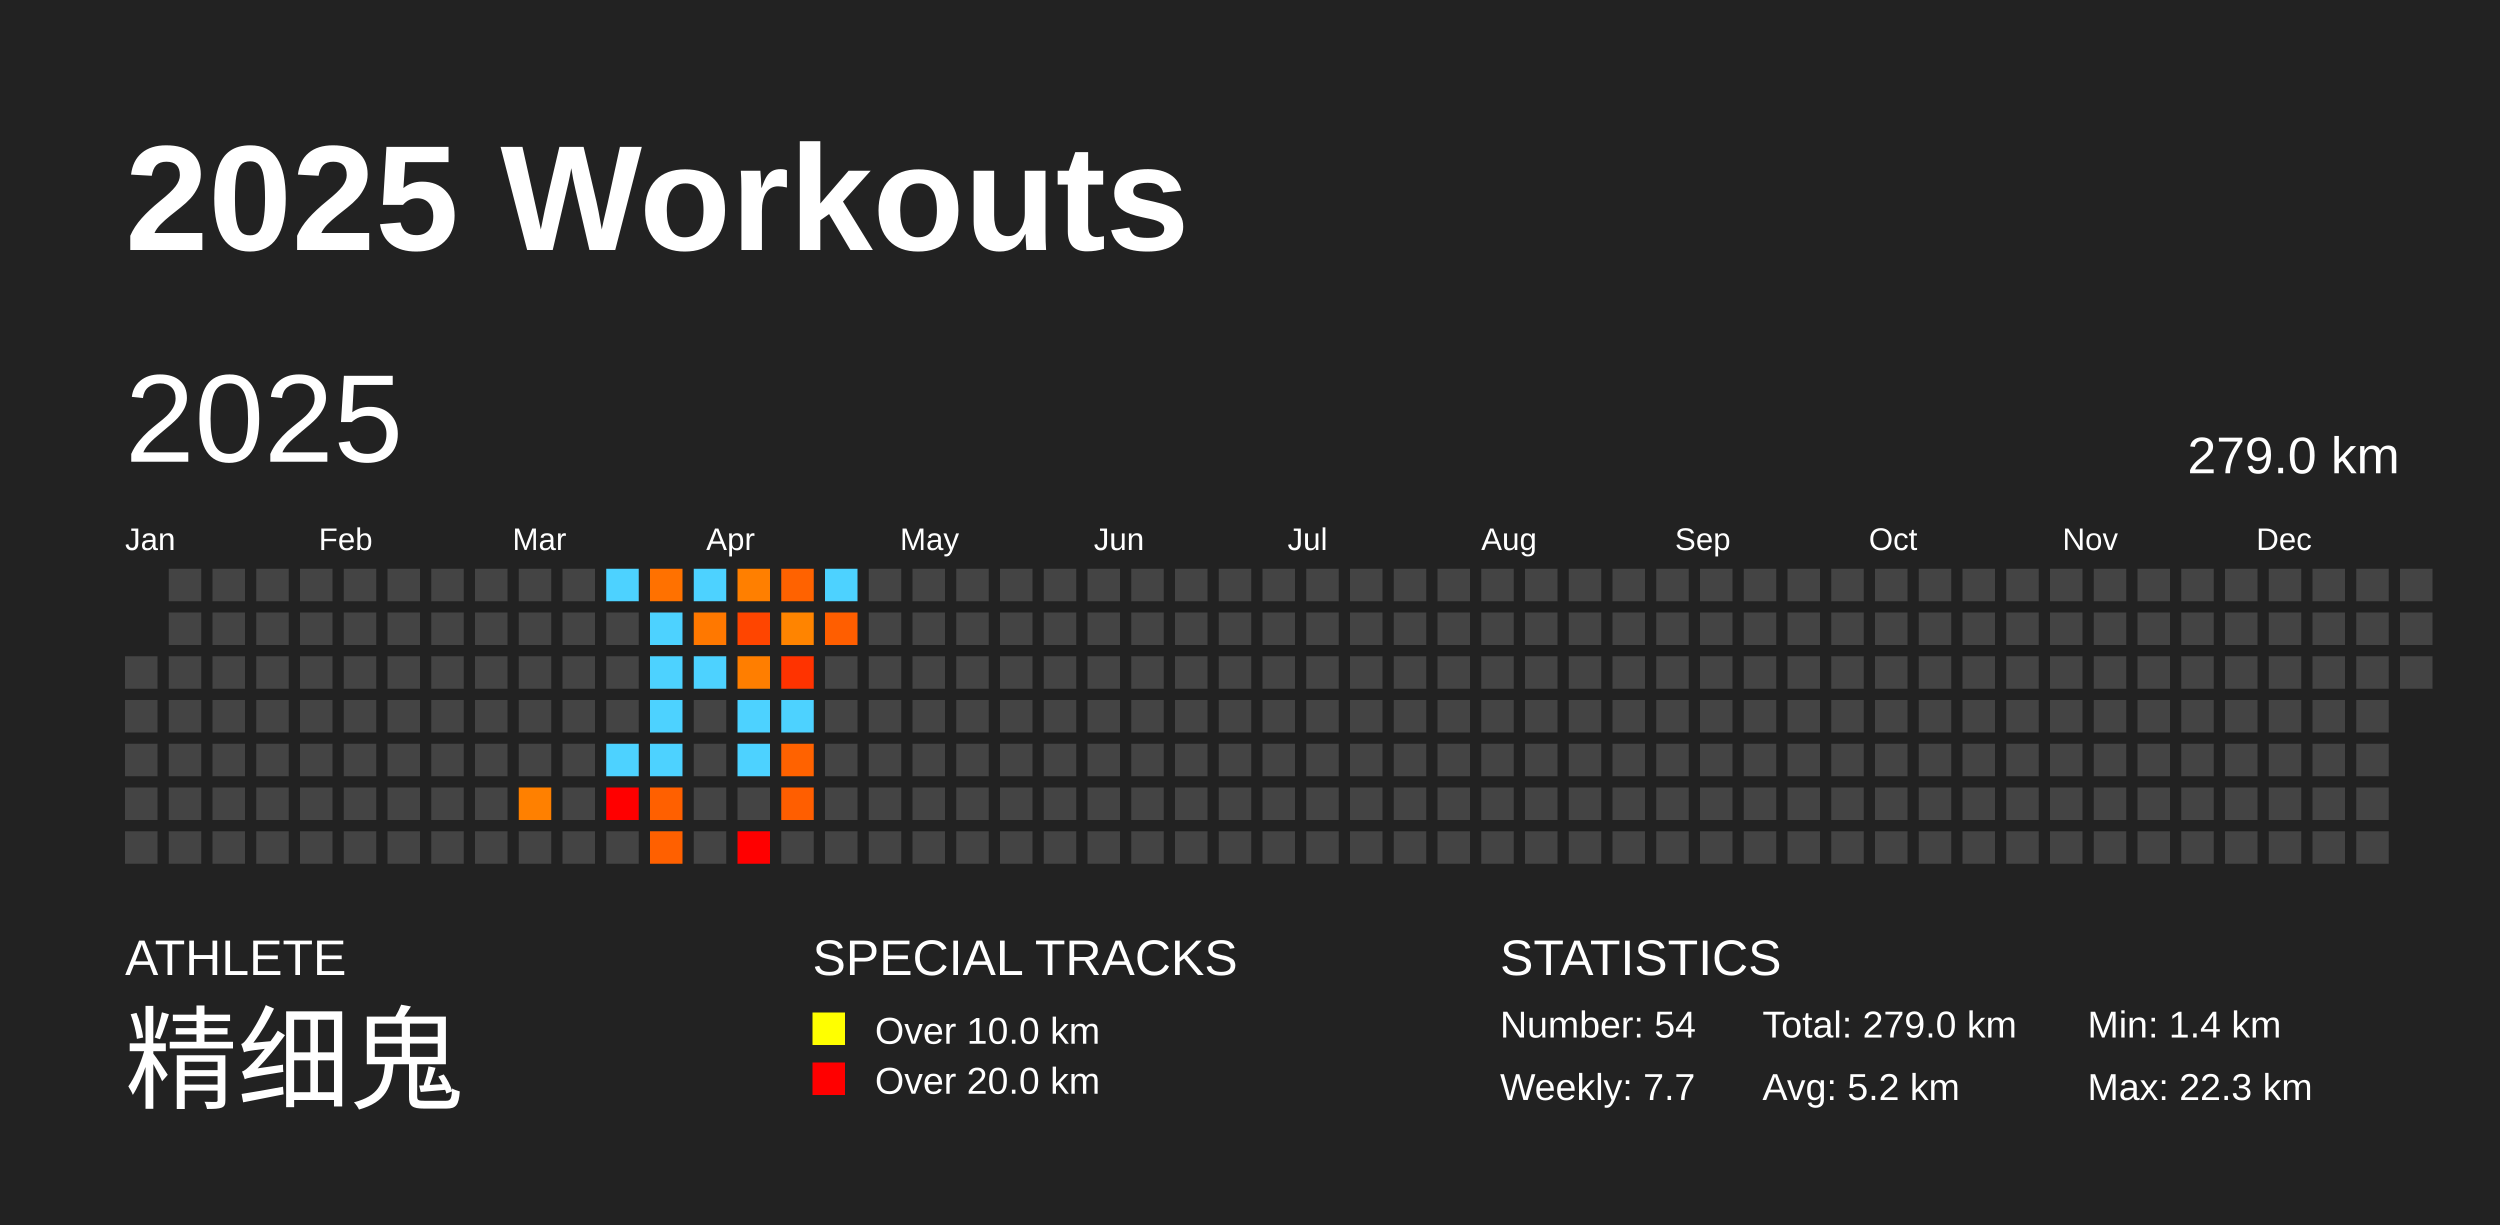
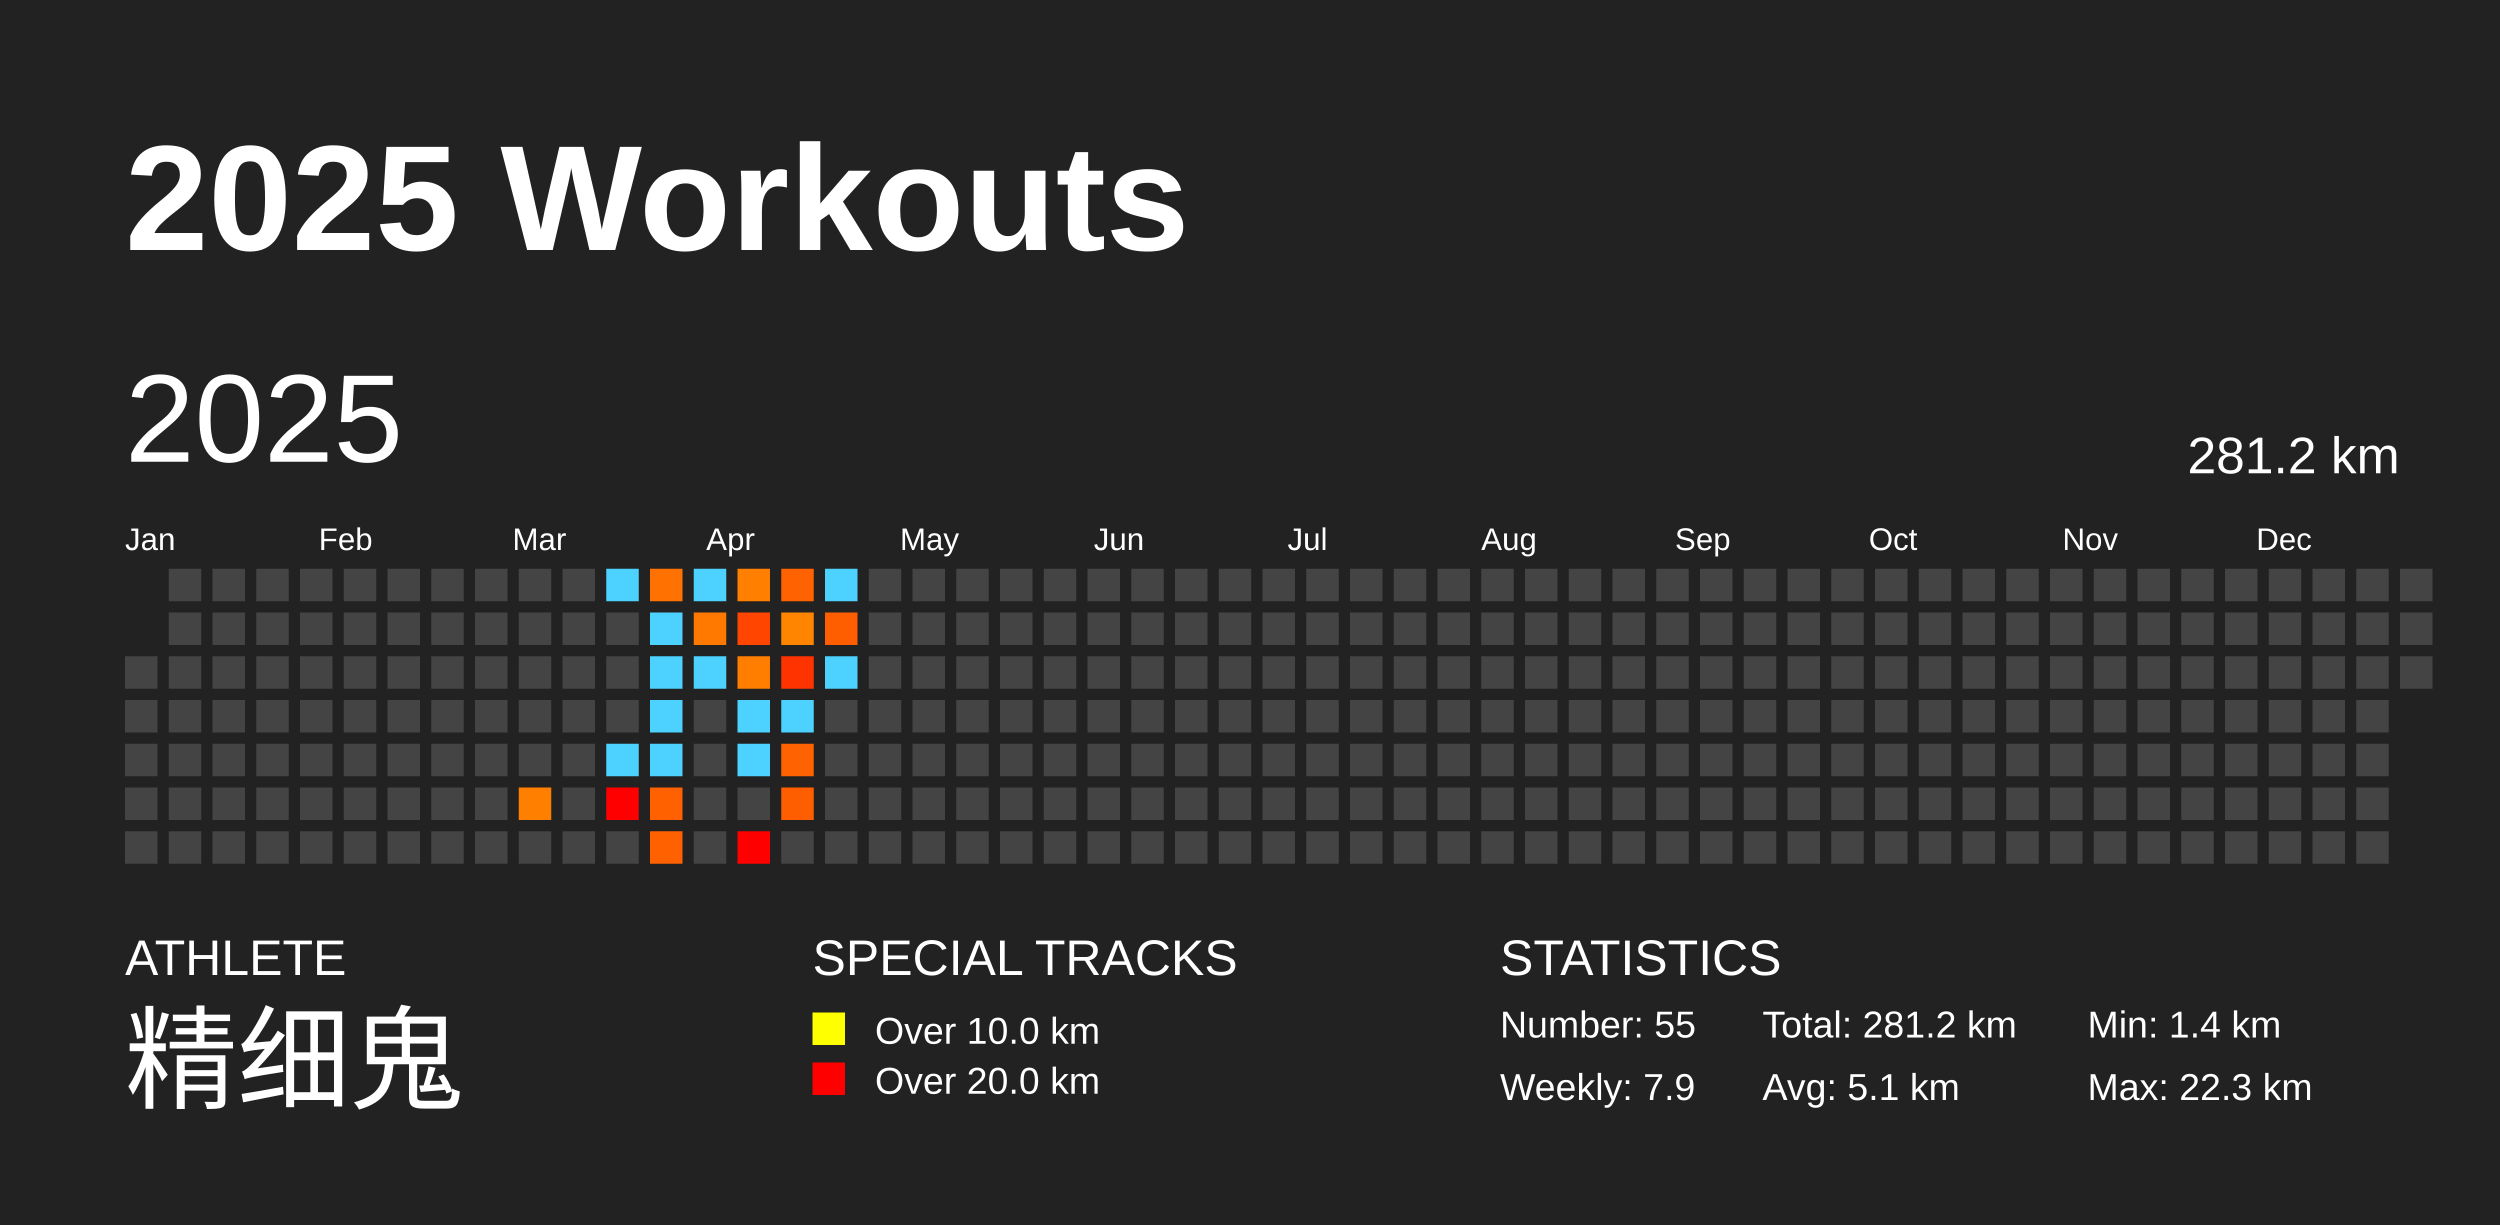
<svg xmlns="http://www.w3.org/2000/svg" baseProfile="full" height="98mm" version="1.1" viewBox="0,0,200,98" width="200mm">
  <defs />
  <rect fill="#222222" height="98" width="200" x="0" y="0" />
  <text fill="#FFFFFF" style="font-size:12px; font-family:Arial; font-weight:bold;" x="10" y="20">2025 Workouts</text>
  <text fill="#FFFFFF" style="font-size:4px; font-family:Arial" x="10" y="78">ATHLETE</text>
  <text fill="#FFFFFF" style="font-size:9px; font-family:Arial" x="10" y="88">精细鬼</text>
  <text fill="#FFFFFF" style="font-size:4px; font-family:Arial" x="65" y="78">SPECIAL TRACKS</text>
  <rect fill="yellow" height="2.6" width="2.6" x="65" y="81" />
  <text fill="#FFFFFF" style="font-size:3px; font-family:Arial" x="70" y="83.5">Over 10.0 km</text>
  <rect fill="red" height="2.6" width="2.6" x="65" y="85" />
  <text fill="#FFFFFF" style="font-size:3px; font-family:Arial" x="70" y="87.5">Over 20.0 km</text>
  <text fill="#FFFFFF" style="font-size:4px; font-family:Arial" x="120" y="78">STATISTICS</text>
-   <text fill="#FFFFFF" style="font-size:3px; font-family:Arial" x="120" y="83">Number: 54</text>
-   <text fill="#FFFFFF" style="font-size:3px; font-family:Arial" x="120" y="88">Weekly: 7.7</text>
-   <text fill="#FFFFFF" style="font-size:3px; font-family:Arial" x="141" y="83">Total: 279.0 km</text>
-   <text fill="#FFFFFF" style="font-size:3px; font-family:Arial" x="141" y="88">Avg: 5.2 km</text>
+   <text fill="#FFFFFF" style="font-size:3px; font-family:Arial" x="120" y="83">Number: 55</text>
+   <text fill="#FFFFFF" style="font-size:3px; font-family:Arial" x="120" y="88">Weekly: 7.9</text>
+   <text fill="#FFFFFF" style="font-size:3px; font-family:Arial" x="141" y="83">Total: 281.2 km</text>
+   <text fill="#FFFFFF" style="font-size:3px; font-family:Arial" x="141" y="88">Avg: 5.1 km</text>
  <text fill="#FFFFFF" style="font-size:3px; font-family:Arial" x="167" y="83">Min: 1.4 km</text>
  <text fill="#FFFFFF" style="font-size:3px; font-family:Arial" x="167" y="88">Max: 22.3 km</text>
  <text dominant-baseline="hanging" fill="#FFFFFF" style="font-size:10.0px; font-family:Arial;" x="10" y="30">2025</text>
-   <text dominant-baseline="hanging" fill="#FFFFFF" style="font-size:4.125px; font-family:Arial;" x="175" y="35">279.0 km</text>
+   <text dominant-baseline="hanging" fill="#FFFFFF" style="font-size:4.125px; font-family:Arial;" x="175" y="35">281.2 km</text>
  <text fill="#FFFFFF" style="font-size:2.5px; font-family:Arial" x="10.0" y="44">Jan</text>
  <text fill="#FFFFFF" style="font-size:2.5px; font-family:Arial" x="25.5" y="44">Feb</text>
  <text fill="#FFFFFF" style="font-size:2.5px; font-family:Arial" x="41.0" y="44">Mar</text>
  <text fill="#FFFFFF" style="font-size:2.5px; font-family:Arial" x="56.5" y="44">Apr</text>
  <text fill="#FFFFFF" style="font-size:2.5px; font-family:Arial" x="72.0" y="44">May</text>
  <text fill="#FFFFFF" style="font-size:2.5px; font-family:Arial" x="87.5" y="44">Jun</text>
  <text fill="#FFFFFF" style="font-size:2.5px; font-family:Arial" x="103.0" y="44">Jul</text>
  <text fill="#FFFFFF" style="font-size:2.5px; font-family:Arial" x="118.5" y="44">Aug</text>
  <text fill="#FFFFFF" style="font-size:2.5px; font-family:Arial" x="134.0" y="44">Sep</text>
  <text fill="#FFFFFF" style="font-size:2.5px; font-family:Arial" x="149.5" y="44">Oct</text>
  <text fill="#FFFFFF" style="font-size:2.5px; font-family:Arial" x="165.0" y="44">Nov</text>
  <text fill="#FFFFFF" style="font-size:2.5px; font-family:Arial" x="180.5" y="44">Dec</text>
  <rect fill="#444444" height="2.6" width="2.6" x="10.0" y="52.5" />
  <rect fill="#444444" height="2.6" width="2.6" x="10.0" y="56.0" />
  <rect fill="#444444" height="2.6" width="2.6" x="10.0" y="59.5" />
  <rect fill="#444444" height="2.6" width="2.6" x="10.0" y="63.0" />
  <rect fill="#444444" height="2.6" width="2.6" x="10.0" y="66.5" />
  <rect fill="#444444" height="2.6" width="2.6" x="13.5" y="45.5" />
  <rect fill="#444444" height="2.6" width="2.6" x="13.5" y="49.0" />
  <rect fill="#444444" height="2.6" width="2.6" x="13.5" y="52.5" />
  <rect fill="#444444" height="2.6" width="2.6" x="13.5" y="56.0" />
  <rect fill="#444444" height="2.6" width="2.6" x="13.5" y="59.5" />
  <rect fill="#444444" height="2.6" width="2.6" x="13.5" y="63.0" />
  <rect fill="#444444" height="2.6" width="2.6" x="13.5" y="66.5" />
  <rect fill="#444444" height="2.6" width="2.6" x="17.0" y="45.5" />
  <rect fill="#444444" height="2.6" width="2.6" x="17.0" y="49.0" />
  <rect fill="#444444" height="2.6" width="2.6" x="17.0" y="52.5" />
  <rect fill="#444444" height="2.6" width="2.6" x="17.0" y="56.0" />
  <rect fill="#444444" height="2.6" width="2.6" x="17.0" y="59.5" />
  <rect fill="#444444" height="2.6" width="2.6" x="17.0" y="63.0" />
  <rect fill="#444444" height="2.6" width="2.6" x="17.0" y="66.5" />
  <rect fill="#444444" height="2.6" width="2.6" x="20.5" y="45.5" />
  <rect fill="#444444" height="2.6" width="2.6" x="20.5" y="49.0" />
  <rect fill="#444444" height="2.6" width="2.6" x="20.5" y="52.5" />
  <rect fill="#444444" height="2.6" width="2.6" x="20.5" y="56.0" />
  <rect fill="#444444" height="2.6" width="2.6" x="20.5" y="59.5" />
  <rect fill="#444444" height="2.6" width="2.6" x="20.5" y="63.0" />
  <rect fill="#444444" height="2.6" width="2.6" x="20.5" y="66.5" />
  <rect fill="#444444" height="2.6" width="2.6" x="24.0" y="45.5" />
  <rect fill="#444444" height="2.6" width="2.6" x="24.0" y="49.0" />
  <rect fill="#444444" height="2.6" width="2.6" x="24.0" y="52.5" />
  <rect fill="#444444" height="2.6" width="2.6" x="24.0" y="56.0" />
  <rect fill="#444444" height="2.6" width="2.6" x="24.0" y="59.5" />
  <rect fill="#444444" height="2.6" width="2.6" x="24.0" y="63.0" />
  <rect fill="#444444" height="2.6" width="2.6" x="24.0" y="66.5" />
  <rect fill="#444444" height="2.6" width="2.6" x="27.5" y="45.5" />
  <rect fill="#444444" height="2.6" width="2.6" x="27.5" y="49.0" />
  <rect fill="#444444" height="2.6" width="2.6" x="27.5" y="52.5" />
  <rect fill="#444444" height="2.6" width="2.6" x="27.5" y="56.0" />
  <rect fill="#444444" height="2.6" width="2.6" x="27.5" y="59.5" />
  <rect fill="#444444" height="2.6" width="2.6" x="27.5" y="63.0" />
  <rect fill="#444444" height="2.6" width="2.6" x="27.5" y="66.5" />
  <rect fill="#444444" height="2.6" width="2.6" x="31.0" y="45.5" />
  <rect fill="#444444" height="2.6" width="2.6" x="31.0" y="49.0" />
  <rect fill="#444444" height="2.6" width="2.6" x="31.0" y="52.5" />
  <rect fill="#444444" height="2.6" width="2.6" x="31.0" y="56.0" />
  <rect fill="#444444" height="2.6" width="2.6" x="31.0" y="59.5" />
  <rect fill="#444444" height="2.6" width="2.6" x="31.0" y="63.0" />
  <rect fill="#444444" height="2.6" width="2.6" x="31.0" y="66.5" />
  <rect fill="#444444" height="2.6" width="2.6" x="34.5" y="45.5" />
  <rect fill="#444444" height="2.6" width="2.6" x="34.5" y="49.0" />
  <rect fill="#444444" height="2.6" width="2.6" x="34.5" y="52.5" />
  <rect fill="#444444" height="2.6" width="2.6" x="34.5" y="56.0" />
  <rect fill="#444444" height="2.6" width="2.6" x="34.5" y="59.5" />
  <rect fill="#444444" height="2.6" width="2.6" x="34.5" y="63.0" />
  <rect fill="#444444" height="2.6" width="2.6" x="34.5" y="66.5" />
  <rect fill="#444444" height="2.6" width="2.6" x="38.0" y="45.5" />
  <rect fill="#444444" height="2.6" width="2.6" x="38.0" y="49.0" />
  <rect fill="#444444" height="2.6" width="2.6" x="38.0" y="52.5" />
  <rect fill="#444444" height="2.6" width="2.6" x="38.0" y="56.0" />
  <rect fill="#444444" height="2.6" width="2.6" x="38.0" y="59.5" />
  <rect fill="#444444" height="2.6" width="2.6" x="38.0" y="63.0" />
  <rect fill="#444444" height="2.6" width="2.6" x="38.0" y="66.5" />
  <rect fill="#444444" height="2.6" width="2.6" x="41.5" y="45.5" />
  <rect fill="#444444" height="2.6" width="2.6" x="41.5" y="49.0" />
  <rect fill="#444444" height="2.6" width="2.6" x="41.5" y="52.5" />
  <rect fill="#444444" height="2.6" width="2.6" x="41.5" y="56.0" />
  <rect fill="#444444" height="2.6" width="2.6" x="41.5" y="59.5" />
  <rect fill="#ff8000" height="2.6" width="2.6" x="41.5" y="63.0" />
  <rect fill="#444444" height="2.6" width="2.6" x="41.5" y="66.5" />
  <rect fill="#444444" height="2.6" width="2.6" x="45.0" y="45.5" />
  <rect fill="#444444" height="2.6" width="2.6" x="45.0" y="49.0" />
  <rect fill="#444444" height="2.6" width="2.6" x="45.0" y="52.5" />
  <rect fill="#444444" height="2.6" width="2.6" x="45.0" y="56.0" />
  <rect fill="#444444" height="2.6" width="2.6" x="45.0" y="59.5" />
  <rect fill="#444444" height="2.6" width="2.6" x="45.0" y="63.0" />
  <rect fill="#444444" height="2.6" width="2.6" x="45.0" y="66.5" />
  <rect fill="#4dd2ff" height="2.6" width="2.6" x="48.5" y="45.5" />
  <rect fill="#444444" height="2.6" width="2.6" x="48.5" y="49.0" />
  <rect fill="#444444" height="2.6" width="2.6" x="48.5" y="52.5" />
  <rect fill="#444444" height="2.6" width="2.6" x="48.5" y="56.0" />
  <rect fill="#4dd2ff" height="2.6" width="2.6" x="48.5" y="59.5" />
  <rect fill="red" height="2.6" width="2.6" x="48.5" y="63.0" />
  <rect fill="#444444" height="2.6" width="2.6" x="48.5" y="66.5" />
  <rect fill="#ff7100" height="2.6" width="2.6" x="52.0" y="45.5" />
  <rect fill="#4dd2ff" height="2.6" width="2.6" x="52.0" y="49.0" />
  <rect fill="#4dd2ff" height="2.6" width="2.6" x="52.0" y="52.5" />
  <rect fill="#4dd2ff" height="2.6" width="2.6" x="52.0" y="56.0" />
  <rect fill="#4dd2ff" height="2.6" width="2.6" x="52.0" y="59.5" />
  <rect fill="#ff6000" height="2.6" width="2.6" x="52.0" y="63.0" />
  <rect fill="#ff6000" height="2.6" width="2.6" x="52.0" y="66.5" />
  <rect fill="#4dd2ff" height="2.6" width="2.6" x="55.5" y="45.5" />
  <rect fill="#ff7800" height="2.6" width="2.6" x="55.5" y="49.0" />
  <rect fill="#4dd2ff" height="2.6" width="2.6" x="55.5" y="52.5" />
  <rect fill="#444444" height="2.6" width="2.6" x="55.5" y="56.0" />
  <rect fill="#444444" height="2.6" width="2.6" x="55.5" y="59.5" />
  <rect fill="#444444" height="2.6" width="2.6" x="55.5" y="63.0" />
  <rect fill="#444444" height="2.6" width="2.6" x="55.5" y="66.5" />
  <rect fill="#ff7f00" height="2.6" width="2.6" x="59.0" y="45.5" />
  <rect fill="#ff4500" height="2.6" width="2.6" x="59.0" y="49.0" />
  <rect fill="#ff7e00" height="2.6" width="2.6" x="59.0" y="52.5" />
  <rect fill="#4dd2ff" height="2.6" width="2.6" x="59.0" y="56.0" />
  <rect fill="#4dd2ff" height="2.6" width="2.6" x="59.0" y="59.5" />
  <rect fill="#444444" height="2.6" width="2.6" x="59.0" y="63.0" />
  <rect fill="red" height="2.6" width="2.6" x="59.0" y="66.5" />
  <rect fill="#ff6200" height="2.6" width="2.6" x="62.5" y="45.5" />
  <rect fill="#ff8400" height="2.6" width="2.6" x="62.5" y="49.0" />
  <rect fill="#ff3300" height="2.6" width="2.6" x="62.5" y="52.5" />
  <rect fill="#4dd2ff" height="2.6" width="2.6" x="62.5" y="56.0" />
  <rect fill="#ff6200" height="2.6" width="2.6" x="62.5" y="59.5" />
  <rect fill="#ff5e00" height="2.6" width="2.6" x="62.5" y="63.0" />
  <rect fill="#444444" height="2.6" width="2.6" x="62.5" y="66.5" />
  <rect fill="#4dd2ff" height="2.6" width="2.6" x="66.0" y="45.5" />
  <rect fill="#ff5e00" height="2.6" width="2.6" x="66.0" y="49.0" />
-   <rect fill="#444444" height="2.6" width="2.6" x="66.0" y="52.5" />
+   <rect fill="#4dd2ff" height="2.6" width="2.6" x="66.0" y="52.5" />
  <rect fill="#444444" height="2.6" width="2.6" x="66.0" y="56.0" />
  <rect fill="#444444" height="2.6" width="2.6" x="66.0" y="59.5" />
  <rect fill="#444444" height="2.6" width="2.6" x="66.0" y="63.0" />
  <rect fill="#444444" height="2.6" width="2.6" x="66.0" y="66.5" />
  <rect fill="#444444" height="2.6" width="2.6" x="69.5" y="45.5" />
  <rect fill="#444444" height="2.6" width="2.6" x="69.5" y="49.0" />
  <rect fill="#444444" height="2.6" width="2.6" x="69.5" y="52.5" />
  <rect fill="#444444" height="2.6" width="2.6" x="69.5" y="56.0" />
  <rect fill="#444444" height="2.6" width="2.6" x="69.5" y="59.5" />
  <rect fill="#444444" height="2.6" width="2.6" x="69.5" y="63.0" />
  <rect fill="#444444" height="2.6" width="2.6" x="69.5" y="66.5" />
  <rect fill="#444444" height="2.6" width="2.6" x="73.0" y="45.5" />
  <rect fill="#444444" height="2.6" width="2.6" x="73.0" y="49.0" />
  <rect fill="#444444" height="2.6" width="2.6" x="73.0" y="52.5" />
  <rect fill="#444444" height="2.6" width="2.6" x="73.0" y="56.0" />
  <rect fill="#444444" height="2.6" width="2.6" x="73.0" y="59.5" />
  <rect fill="#444444" height="2.6" width="2.6" x="73.0" y="63.0" />
  <rect fill="#444444" height="2.6" width="2.6" x="73.0" y="66.5" />
  <rect fill="#444444" height="2.6" width="2.6" x="76.5" y="45.5" />
  <rect fill="#444444" height="2.6" width="2.6" x="76.5" y="49.0" />
  <rect fill="#444444" height="2.6" width="2.6" x="76.5" y="52.5" />
  <rect fill="#444444" height="2.6" width="2.6" x="76.5" y="56.0" />
  <rect fill="#444444" height="2.6" width="2.6" x="76.5" y="59.5" />
  <rect fill="#444444" height="2.6" width="2.6" x="76.5" y="63.0" />
  <rect fill="#444444" height="2.6" width="2.6" x="76.5" y="66.5" />
  <rect fill="#444444" height="2.6" width="2.6" x="80.0" y="45.5" />
  <rect fill="#444444" height="2.6" width="2.6" x="80.0" y="49.0" />
  <rect fill="#444444" height="2.6" width="2.6" x="80.0" y="52.5" />
  <rect fill="#444444" height="2.6" width="2.6" x="80.0" y="56.0" />
  <rect fill="#444444" height="2.6" width="2.6" x="80.0" y="59.5" />
  <rect fill="#444444" height="2.6" width="2.6" x="80.0" y="63.0" />
  <rect fill="#444444" height="2.6" width="2.6" x="80.0" y="66.5" />
  <rect fill="#444444" height="2.6" width="2.6" x="83.5" y="45.5" />
  <rect fill="#444444" height="2.6" width="2.6" x="83.5" y="49.0" />
  <rect fill="#444444" height="2.6" width="2.6" x="83.5" y="52.5" />
  <rect fill="#444444" height="2.6" width="2.6" x="83.5" y="56.0" />
  <rect fill="#444444" height="2.6" width="2.6" x="83.5" y="59.5" />
  <rect fill="#444444" height="2.6" width="2.6" x="83.5" y="63.0" />
  <rect fill="#444444" height="2.6" width="2.6" x="83.5" y="66.5" />
  <rect fill="#444444" height="2.6" width="2.6" x="87.0" y="45.5" />
  <rect fill="#444444" height="2.6" width="2.6" x="87.0" y="49.0" />
  <rect fill="#444444" height="2.6" width="2.6" x="87.0" y="52.5" />
  <rect fill="#444444" height="2.6" width="2.6" x="87.0" y="56.0" />
  <rect fill="#444444" height="2.6" width="2.6" x="87.0" y="59.5" />
  <rect fill="#444444" height="2.6" width="2.6" x="87.0" y="63.0" />
  <rect fill="#444444" height="2.6" width="2.6" x="87.0" y="66.5" />
  <rect fill="#444444" height="2.6" width="2.6" x="90.5" y="45.5" />
  <rect fill="#444444" height="2.6" width="2.6" x="90.5" y="49.0" />
  <rect fill="#444444" height="2.6" width="2.6" x="90.5" y="52.5" />
  <rect fill="#444444" height="2.6" width="2.6" x="90.5" y="56.0" />
  <rect fill="#444444" height="2.6" width="2.6" x="90.5" y="59.5" />
  <rect fill="#444444" height="2.6" width="2.6" x="90.5" y="63.0" />
  <rect fill="#444444" height="2.6" width="2.6" x="90.5" y="66.5" />
  <rect fill="#444444" height="2.6" width="2.6" x="94.0" y="45.5" />
  <rect fill="#444444" height="2.6" width="2.6" x="94.0" y="49.0" />
  <rect fill="#444444" height="2.6" width="2.6" x="94.0" y="52.5" />
  <rect fill="#444444" height="2.6" width="2.6" x="94.0" y="56.0" />
  <rect fill="#444444" height="2.6" width="2.6" x="94.0" y="59.5" />
  <rect fill="#444444" height="2.6" width="2.6" x="94.0" y="63.0" />
  <rect fill="#444444" height="2.6" width="2.6" x="94.0" y="66.5" />
  <rect fill="#444444" height="2.6" width="2.6" x="97.5" y="45.5" />
  <rect fill="#444444" height="2.6" width="2.6" x="97.5" y="49.0" />
  <rect fill="#444444" height="2.6" width="2.6" x="97.5" y="52.5" />
  <rect fill="#444444" height="2.6" width="2.6" x="97.5" y="56.0" />
  <rect fill="#444444" height="2.6" width="2.6" x="97.5" y="59.5" />
  <rect fill="#444444" height="2.6" width="2.6" x="97.5" y="63.0" />
  <rect fill="#444444" height="2.6" width="2.6" x="97.5" y="66.5" />
  <rect fill="#444444" height="2.6" width="2.6" x="101.0" y="45.5" />
  <rect fill="#444444" height="2.6" width="2.6" x="101.0" y="49.0" />
  <rect fill="#444444" height="2.6" width="2.6" x="101.0" y="52.5" />
  <rect fill="#444444" height="2.6" width="2.6" x="101.0" y="56.0" />
  <rect fill="#444444" height="2.6" width="2.6" x="101.0" y="59.5" />
  <rect fill="#444444" height="2.6" width="2.6" x="101.0" y="63.0" />
  <rect fill="#444444" height="2.6" width="2.6" x="101.0" y="66.5" />
  <rect fill="#444444" height="2.6" width="2.6" x="104.5" y="45.5" />
  <rect fill="#444444" height="2.6" width="2.6" x="104.5" y="49.0" />
  <rect fill="#444444" height="2.6" width="2.6" x="104.5" y="52.5" />
  <rect fill="#444444" height="2.6" width="2.6" x="104.5" y="56.0" />
  <rect fill="#444444" height="2.6" width="2.6" x="104.5" y="59.5" />
  <rect fill="#444444" height="2.6" width="2.6" x="104.5" y="63.0" />
  <rect fill="#444444" height="2.6" width="2.6" x="104.5" y="66.5" />
  <rect fill="#444444" height="2.6" width="2.6" x="108.0" y="45.5" />
  <rect fill="#444444" height="2.6" width="2.6" x="108.0" y="49.0" />
  <rect fill="#444444" height="2.6" width="2.6" x="108.0" y="52.5" />
  <rect fill="#444444" height="2.6" width="2.6" x="108.0" y="56.0" />
  <rect fill="#444444" height="2.6" width="2.6" x="108.0" y="59.5" />
  <rect fill="#444444" height="2.6" width="2.6" x="108.0" y="63.0" />
  <rect fill="#444444" height="2.6" width="2.6" x="108.0" y="66.5" />
  <rect fill="#444444" height="2.6" width="2.6" x="111.5" y="45.5" />
  <rect fill="#444444" height="2.6" width="2.6" x="111.5" y="49.0" />
  <rect fill="#444444" height="2.6" width="2.6" x="111.5" y="52.5" />
  <rect fill="#444444" height="2.6" width="2.6" x="111.5" y="56.0" />
  <rect fill="#444444" height="2.6" width="2.6" x="111.5" y="59.5" />
  <rect fill="#444444" height="2.6" width="2.6" x="111.5" y="63.0" />
  <rect fill="#444444" height="2.6" width="2.6" x="111.5" y="66.5" />
  <rect fill="#444444" height="2.6" width="2.6" x="115.0" y="45.5" />
  <rect fill="#444444" height="2.6" width="2.6" x="115.0" y="49.0" />
  <rect fill="#444444" height="2.6" width="2.6" x="115.0" y="52.5" />
  <rect fill="#444444" height="2.6" width="2.6" x="115.0" y="56.0" />
  <rect fill="#444444" height="2.6" width="2.6" x="115.0" y="59.5" />
  <rect fill="#444444" height="2.6" width="2.6" x="115.0" y="63.0" />
  <rect fill="#444444" height="2.6" width="2.6" x="115.0" y="66.5" />
  <rect fill="#444444" height="2.6" width="2.6" x="118.5" y="45.5" />
  <rect fill="#444444" height="2.6" width="2.6" x="118.5" y="49.0" />
  <rect fill="#444444" height="2.6" width="2.6" x="118.5" y="52.5" />
  <rect fill="#444444" height="2.6" width="2.6" x="118.5" y="56.0" />
  <rect fill="#444444" height="2.6" width="2.6" x="118.5" y="59.5" />
  <rect fill="#444444" height="2.6" width="2.6" x="118.5" y="63.0" />
  <rect fill="#444444" height="2.6" width="2.6" x="118.5" y="66.5" />
  <rect fill="#444444" height="2.6" width="2.6" x="122.0" y="45.5" />
  <rect fill="#444444" height="2.6" width="2.6" x="122.0" y="49.0" />
  <rect fill="#444444" height="2.6" width="2.6" x="122.0" y="52.5" />
  <rect fill="#444444" height="2.6" width="2.6" x="122.0" y="56.0" />
  <rect fill="#444444" height="2.6" width="2.6" x="122.0" y="59.5" />
  <rect fill="#444444" height="2.6" width="2.6" x="122.0" y="63.0" />
  <rect fill="#444444" height="2.6" width="2.6" x="122.0" y="66.5" />
  <rect fill="#444444" height="2.6" width="2.6" x="125.5" y="45.5" />
  <rect fill="#444444" height="2.6" width="2.6" x="125.5" y="49.0" />
  <rect fill="#444444" height="2.6" width="2.6" x="125.5" y="52.5" />
  <rect fill="#444444" height="2.6" width="2.6" x="125.5" y="56.0" />
  <rect fill="#444444" height="2.6" width="2.6" x="125.5" y="59.5" />
  <rect fill="#444444" height="2.6" width="2.6" x="125.5" y="63.0" />
  <rect fill="#444444" height="2.6" width="2.6" x="125.5" y="66.5" />
  <rect fill="#444444" height="2.6" width="2.6" x="129.0" y="45.5" />
  <rect fill="#444444" height="2.6" width="2.6" x="129.0" y="49.0" />
  <rect fill="#444444" height="2.6" width="2.6" x="129.0" y="52.5" />
  <rect fill="#444444" height="2.6" width="2.6" x="129.0" y="56.0" />
  <rect fill="#444444" height="2.6" width="2.6" x="129.0" y="59.5" />
  <rect fill="#444444" height="2.6" width="2.6" x="129.0" y="63.0" />
  <rect fill="#444444" height="2.6" width="2.6" x="129.0" y="66.5" />
  <rect fill="#444444" height="2.6" width="2.6" x="132.5" y="45.5" />
  <rect fill="#444444" height="2.6" width="2.6" x="132.5" y="49.0" />
  <rect fill="#444444" height="2.6" width="2.6" x="132.5" y="52.5" />
  <rect fill="#444444" height="2.6" width="2.6" x="132.5" y="56.0" />
  <rect fill="#444444" height="2.6" width="2.6" x="132.5" y="59.5" />
  <rect fill="#444444" height="2.6" width="2.6" x="132.5" y="63.0" />
  <rect fill="#444444" height="2.6" width="2.6" x="132.5" y="66.5" />
  <rect fill="#444444" height="2.6" width="2.6" x="136.0" y="45.5" />
  <rect fill="#444444" height="2.6" width="2.6" x="136.0" y="49.0" />
  <rect fill="#444444" height="2.6" width="2.6" x="136.0" y="52.5" />
  <rect fill="#444444" height="2.6" width="2.6" x="136.0" y="56.0" />
  <rect fill="#444444" height="2.6" width="2.6" x="136.0" y="59.5" />
  <rect fill="#444444" height="2.6" width="2.6" x="136.0" y="63.0" />
  <rect fill="#444444" height="2.6" width="2.6" x="136.0" y="66.5" />
  <rect fill="#444444" height="2.6" width="2.6" x="139.5" y="45.5" />
  <rect fill="#444444" height="2.6" width="2.6" x="139.5" y="49.0" />
  <rect fill="#444444" height="2.6" width="2.6" x="139.5" y="52.5" />
  <rect fill="#444444" height="2.6" width="2.6" x="139.5" y="56.0" />
  <rect fill="#444444" height="2.6" width="2.6" x="139.5" y="59.5" />
  <rect fill="#444444" height="2.6" width="2.6" x="139.5" y="63.0" />
  <rect fill="#444444" height="2.6" width="2.6" x="139.5" y="66.5" />
  <rect fill="#444444" height="2.6" width="2.6" x="143.0" y="45.5" />
  <rect fill="#444444" height="2.6" width="2.6" x="143.0" y="49.0" />
  <rect fill="#444444" height="2.6" width="2.6" x="143.0" y="52.5" />
  <rect fill="#444444" height="2.6" width="2.6" x="143.0" y="56.0" />
  <rect fill="#444444" height="2.6" width="2.6" x="143.0" y="59.5" />
  <rect fill="#444444" height="2.6" width="2.6" x="143.0" y="63.0" />
  <rect fill="#444444" height="2.6" width="2.6" x="143.0" y="66.5" />
  <rect fill="#444444" height="2.6" width="2.6" x="146.5" y="45.5" />
  <rect fill="#444444" height="2.6" width="2.6" x="146.5" y="49.0" />
  <rect fill="#444444" height="2.6" width="2.6" x="146.5" y="52.5" />
  <rect fill="#444444" height="2.6" width="2.6" x="146.5" y="56.0" />
  <rect fill="#444444" height="2.6" width="2.6" x="146.5" y="59.5" />
  <rect fill="#444444" height="2.6" width="2.6" x="146.5" y="63.0" />
  <rect fill="#444444" height="2.6" width="2.6" x="146.5" y="66.5" />
  <rect fill="#444444" height="2.6" width="2.6" x="150.0" y="45.5" />
  <rect fill="#444444" height="2.6" width="2.6" x="150.0" y="49.0" />
  <rect fill="#444444" height="2.6" width="2.6" x="150.0" y="52.5" />
  <rect fill="#444444" height="2.6" width="2.6" x="150.0" y="56.0" />
  <rect fill="#444444" height="2.6" width="2.6" x="150.0" y="59.5" />
  <rect fill="#444444" height="2.6" width="2.6" x="150.0" y="63.0" />
  <rect fill="#444444" height="2.6" width="2.6" x="150.0" y="66.5" />
  <rect fill="#444444" height="2.6" width="2.6" x="153.5" y="45.5" />
  <rect fill="#444444" height="2.6" width="2.6" x="153.5" y="49.0" />
  <rect fill="#444444" height="2.6" width="2.6" x="153.5" y="52.5" />
  <rect fill="#444444" height="2.6" width="2.6" x="153.5" y="56.0" />
  <rect fill="#444444" height="2.6" width="2.6" x="153.5" y="59.5" />
  <rect fill="#444444" height="2.6" width="2.6" x="153.5" y="63.0" />
  <rect fill="#444444" height="2.6" width="2.6" x="153.5" y="66.5" />
  <rect fill="#444444" height="2.6" width="2.6" x="157.0" y="45.5" />
  <rect fill="#444444" height="2.6" width="2.6" x="157.0" y="49.0" />
  <rect fill="#444444" height="2.6" width="2.6" x="157.0" y="52.5" />
  <rect fill="#444444" height="2.6" width="2.6" x="157.0" y="56.0" />
  <rect fill="#444444" height="2.6" width="2.6" x="157.0" y="59.5" />
  <rect fill="#444444" height="2.6" width="2.6" x="157.0" y="63.0" />
  <rect fill="#444444" height="2.6" width="2.6" x="157.0" y="66.5" />
  <rect fill="#444444" height="2.6" width="2.6" x="160.5" y="45.5" />
  <rect fill="#444444" height="2.6" width="2.6" x="160.5" y="49.0" />
  <rect fill="#444444" height="2.6" width="2.6" x="160.5" y="52.5" />
  <rect fill="#444444" height="2.6" width="2.6" x="160.5" y="56.0" />
  <rect fill="#444444" height="2.6" width="2.6" x="160.5" y="59.5" />
  <rect fill="#444444" height="2.6" width="2.6" x="160.5" y="63.0" />
  <rect fill="#444444" height="2.6" width="2.6" x="160.5" y="66.5" />
  <rect fill="#444444" height="2.6" width="2.6" x="164.0" y="45.5" />
  <rect fill="#444444" height="2.6" width="2.6" x="164.0" y="49.0" />
  <rect fill="#444444" height="2.6" width="2.6" x="164.0" y="52.5" />
  <rect fill="#444444" height="2.6" width="2.6" x="164.0" y="56.0" />
  <rect fill="#444444" height="2.6" width="2.6" x="164.0" y="59.5" />
  <rect fill="#444444" height="2.6" width="2.6" x="164.0" y="63.0" />
  <rect fill="#444444" height="2.6" width="2.6" x="164.0" y="66.5" />
  <rect fill="#444444" height="2.6" width="2.6" x="167.5" y="45.5" />
  <rect fill="#444444" height="2.6" width="2.6" x="167.5" y="49.0" />
  <rect fill="#444444" height="2.6" width="2.6" x="167.5" y="52.5" />
  <rect fill="#444444" height="2.6" width="2.6" x="167.5" y="56.0" />
  <rect fill="#444444" height="2.6" width="2.6" x="167.5" y="59.5" />
  <rect fill="#444444" height="2.6" width="2.6" x="167.5" y="63.0" />
  <rect fill="#444444" height="2.6" width="2.6" x="167.5" y="66.5" />
  <rect fill="#444444" height="2.6" width="2.6" x="171.0" y="45.5" />
  <rect fill="#444444" height="2.6" width="2.6" x="171.0" y="49.0" />
  <rect fill="#444444" height="2.6" width="2.6" x="171.0" y="52.5" />
  <rect fill="#444444" height="2.6" width="2.6" x="171.0" y="56.0" />
  <rect fill="#444444" height="2.6" width="2.6" x="171.0" y="59.5" />
  <rect fill="#444444" height="2.6" width="2.6" x="171.0" y="63.0" />
  <rect fill="#444444" height="2.6" width="2.6" x="171.0" y="66.5" />
  <rect fill="#444444" height="2.6" width="2.6" x="174.5" y="45.5" />
  <rect fill="#444444" height="2.6" width="2.6" x="174.5" y="49.0" />
  <rect fill="#444444" height="2.6" width="2.6" x="174.5" y="52.5" />
  <rect fill="#444444" height="2.6" width="2.6" x="174.5" y="56.0" />
  <rect fill="#444444" height="2.6" width="2.6" x="174.5" y="59.5" />
  <rect fill="#444444" height="2.6" width="2.6" x="174.5" y="63.0" />
  <rect fill="#444444" height="2.6" width="2.6" x="174.5" y="66.5" />
  <rect fill="#444444" height="2.6" width="2.6" x="178.0" y="45.5" />
  <rect fill="#444444" height="2.6" width="2.6" x="178.0" y="49.0" />
  <rect fill="#444444" height="2.6" width="2.6" x="178.0" y="52.5" />
  <rect fill="#444444" height="2.6" width="2.6" x="178.0" y="56.0" />
  <rect fill="#444444" height="2.6" width="2.6" x="178.0" y="59.5" />
  <rect fill="#444444" height="2.6" width="2.6" x="178.0" y="63.0" />
  <rect fill="#444444" height="2.6" width="2.6" x="178.0" y="66.5" />
  <rect fill="#444444" height="2.6" width="2.6" x="181.5" y="45.5" />
  <rect fill="#444444" height="2.6" width="2.6" x="181.5" y="49.0" />
  <rect fill="#444444" height="2.6" width="2.6" x="181.5" y="52.5" />
  <rect fill="#444444" height="2.6" width="2.6" x="181.5" y="56.0" />
  <rect fill="#444444" height="2.6" width="2.6" x="181.5" y="59.5" />
  <rect fill="#444444" height="2.6" width="2.6" x="181.5" y="63.0" />
  <rect fill="#444444" height="2.6" width="2.6" x="181.5" y="66.5" />
  <rect fill="#444444" height="2.6" width="2.6" x="185.0" y="45.5" />
  <rect fill="#444444" height="2.6" width="2.6" x="185.0" y="49.0" />
  <rect fill="#444444" height="2.6" width="2.6" x="185.0" y="52.5" />
  <rect fill="#444444" height="2.6" width="2.6" x="185.0" y="56.0" />
  <rect fill="#444444" height="2.6" width="2.6" x="185.0" y="59.5" />
  <rect fill="#444444" height="2.6" width="2.6" x="185.0" y="63.0" />
  <rect fill="#444444" height="2.6" width="2.6" x="185.0" y="66.5" />
  <rect fill="#444444" height="2.6" width="2.6" x="188.5" y="45.5" />
  <rect fill="#444444" height="2.6" width="2.6" x="188.5" y="49.0" />
  <rect fill="#444444" height="2.6" width="2.6" x="188.5" y="52.5" />
  <rect fill="#444444" height="2.6" width="2.6" x="188.5" y="56.0" />
  <rect fill="#444444" height="2.6" width="2.6" x="188.5" y="59.5" />
  <rect fill="#444444" height="2.6" width="2.6" x="188.5" y="63.0" />
  <rect fill="#444444" height="2.6" width="2.6" x="188.5" y="66.5" />
  <rect fill="#444444" height="2.6" width="2.6" x="192.0" y="45.5" />
  <rect fill="#444444" height="2.6" width="2.6" x="192.0" y="49.0" />
  <rect fill="#444444" height="2.6" width="2.6" x="192.0" y="52.5" />
</svg>
